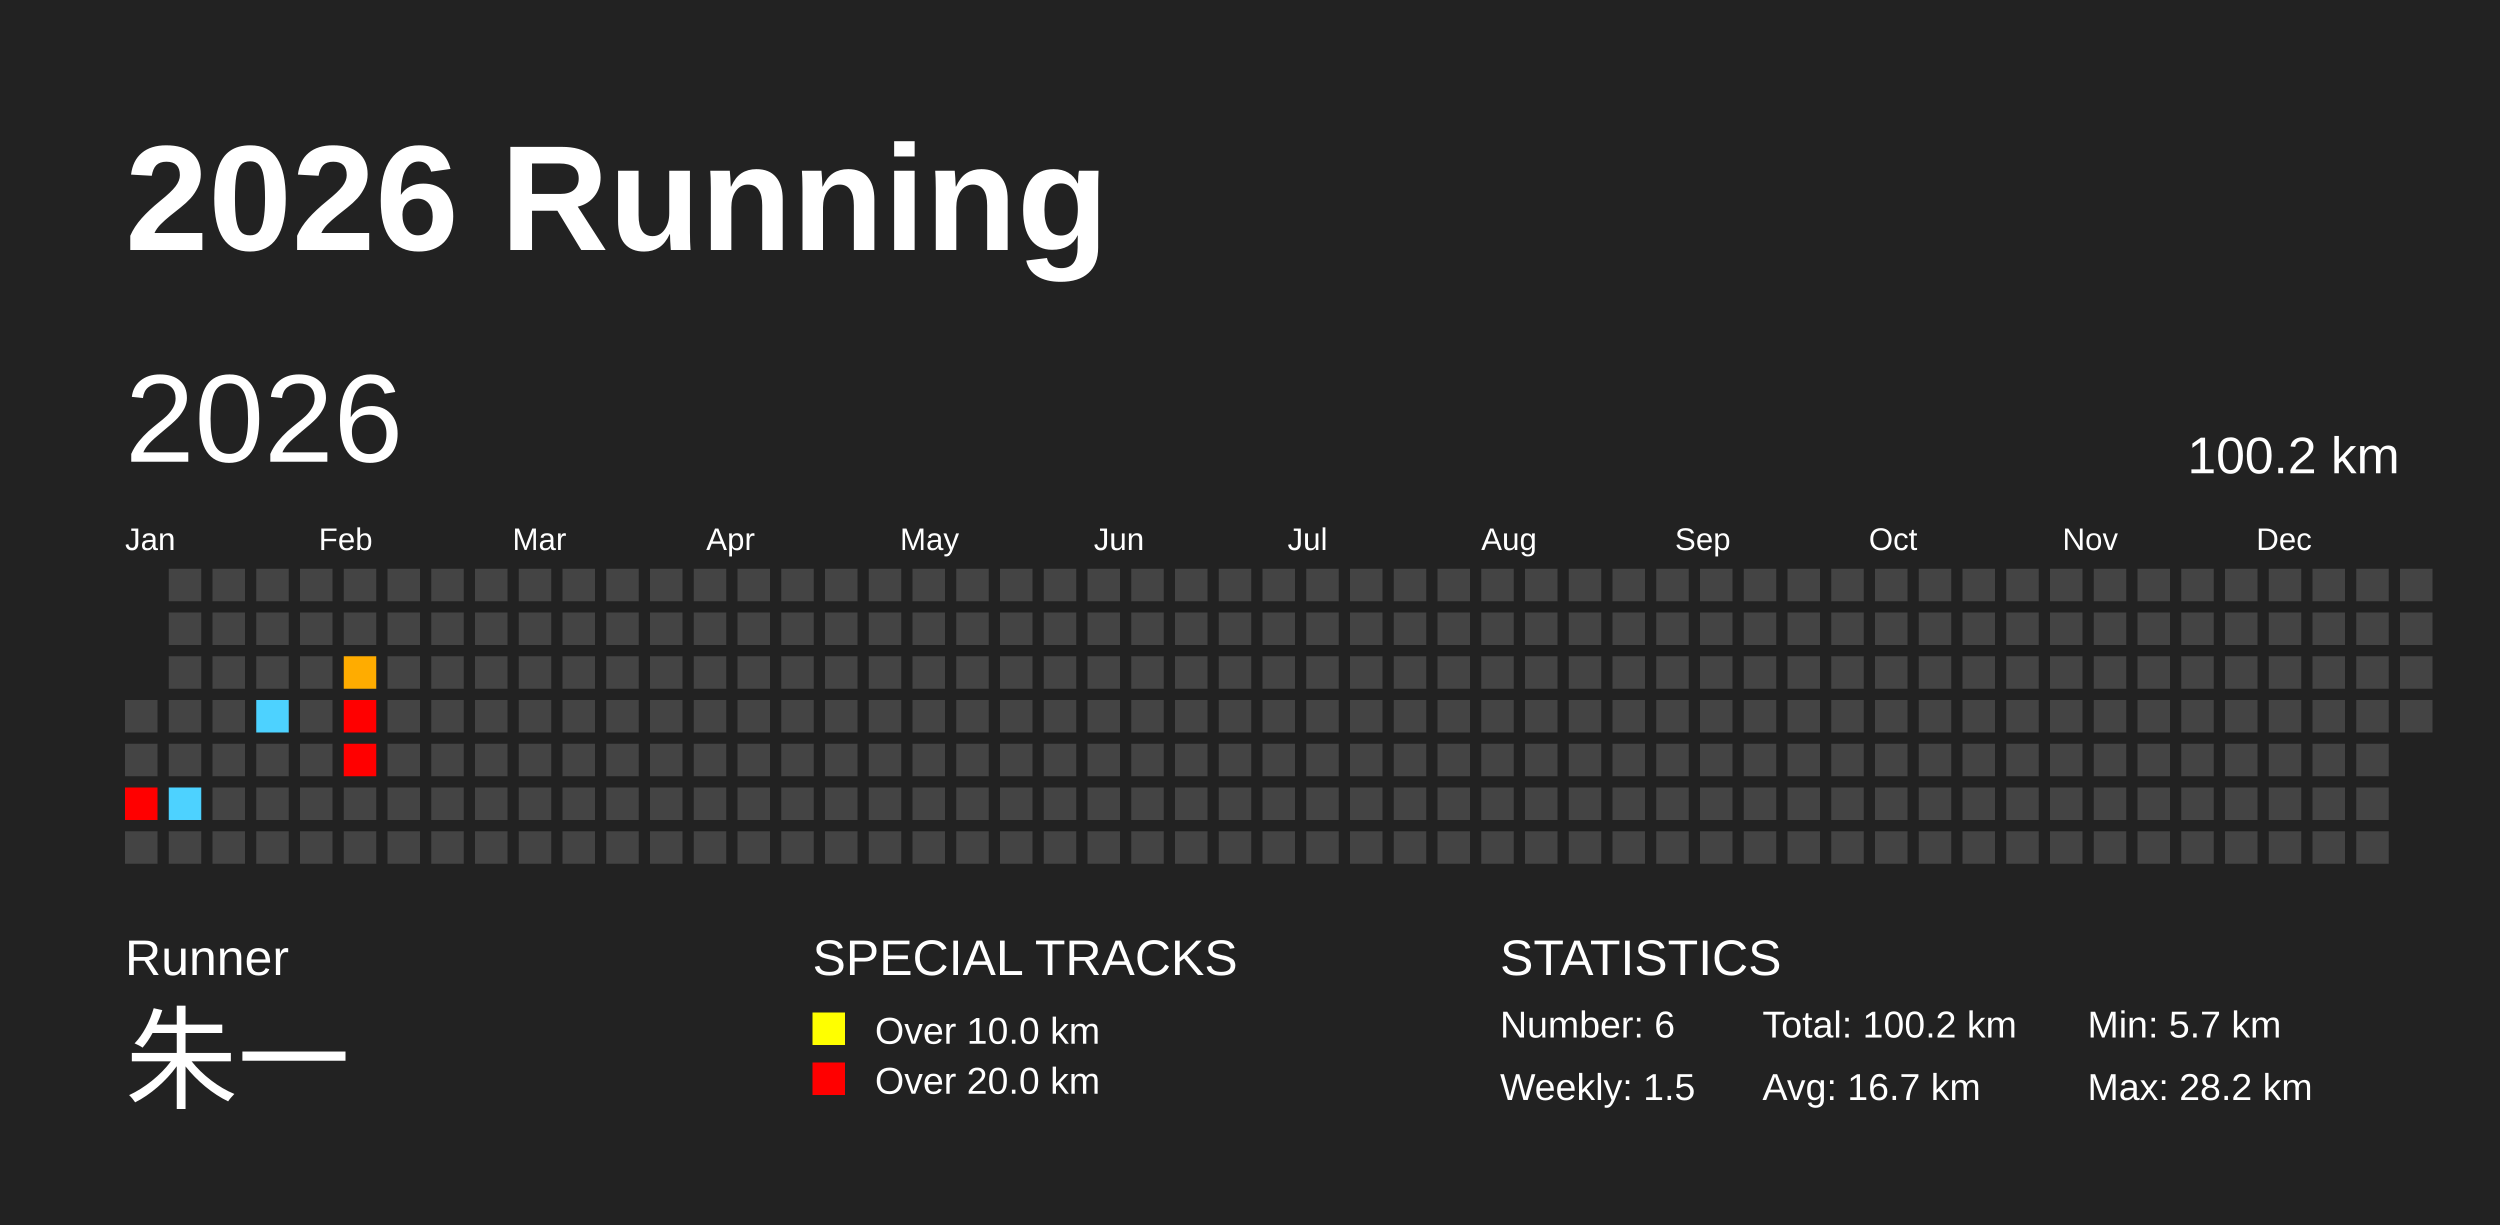
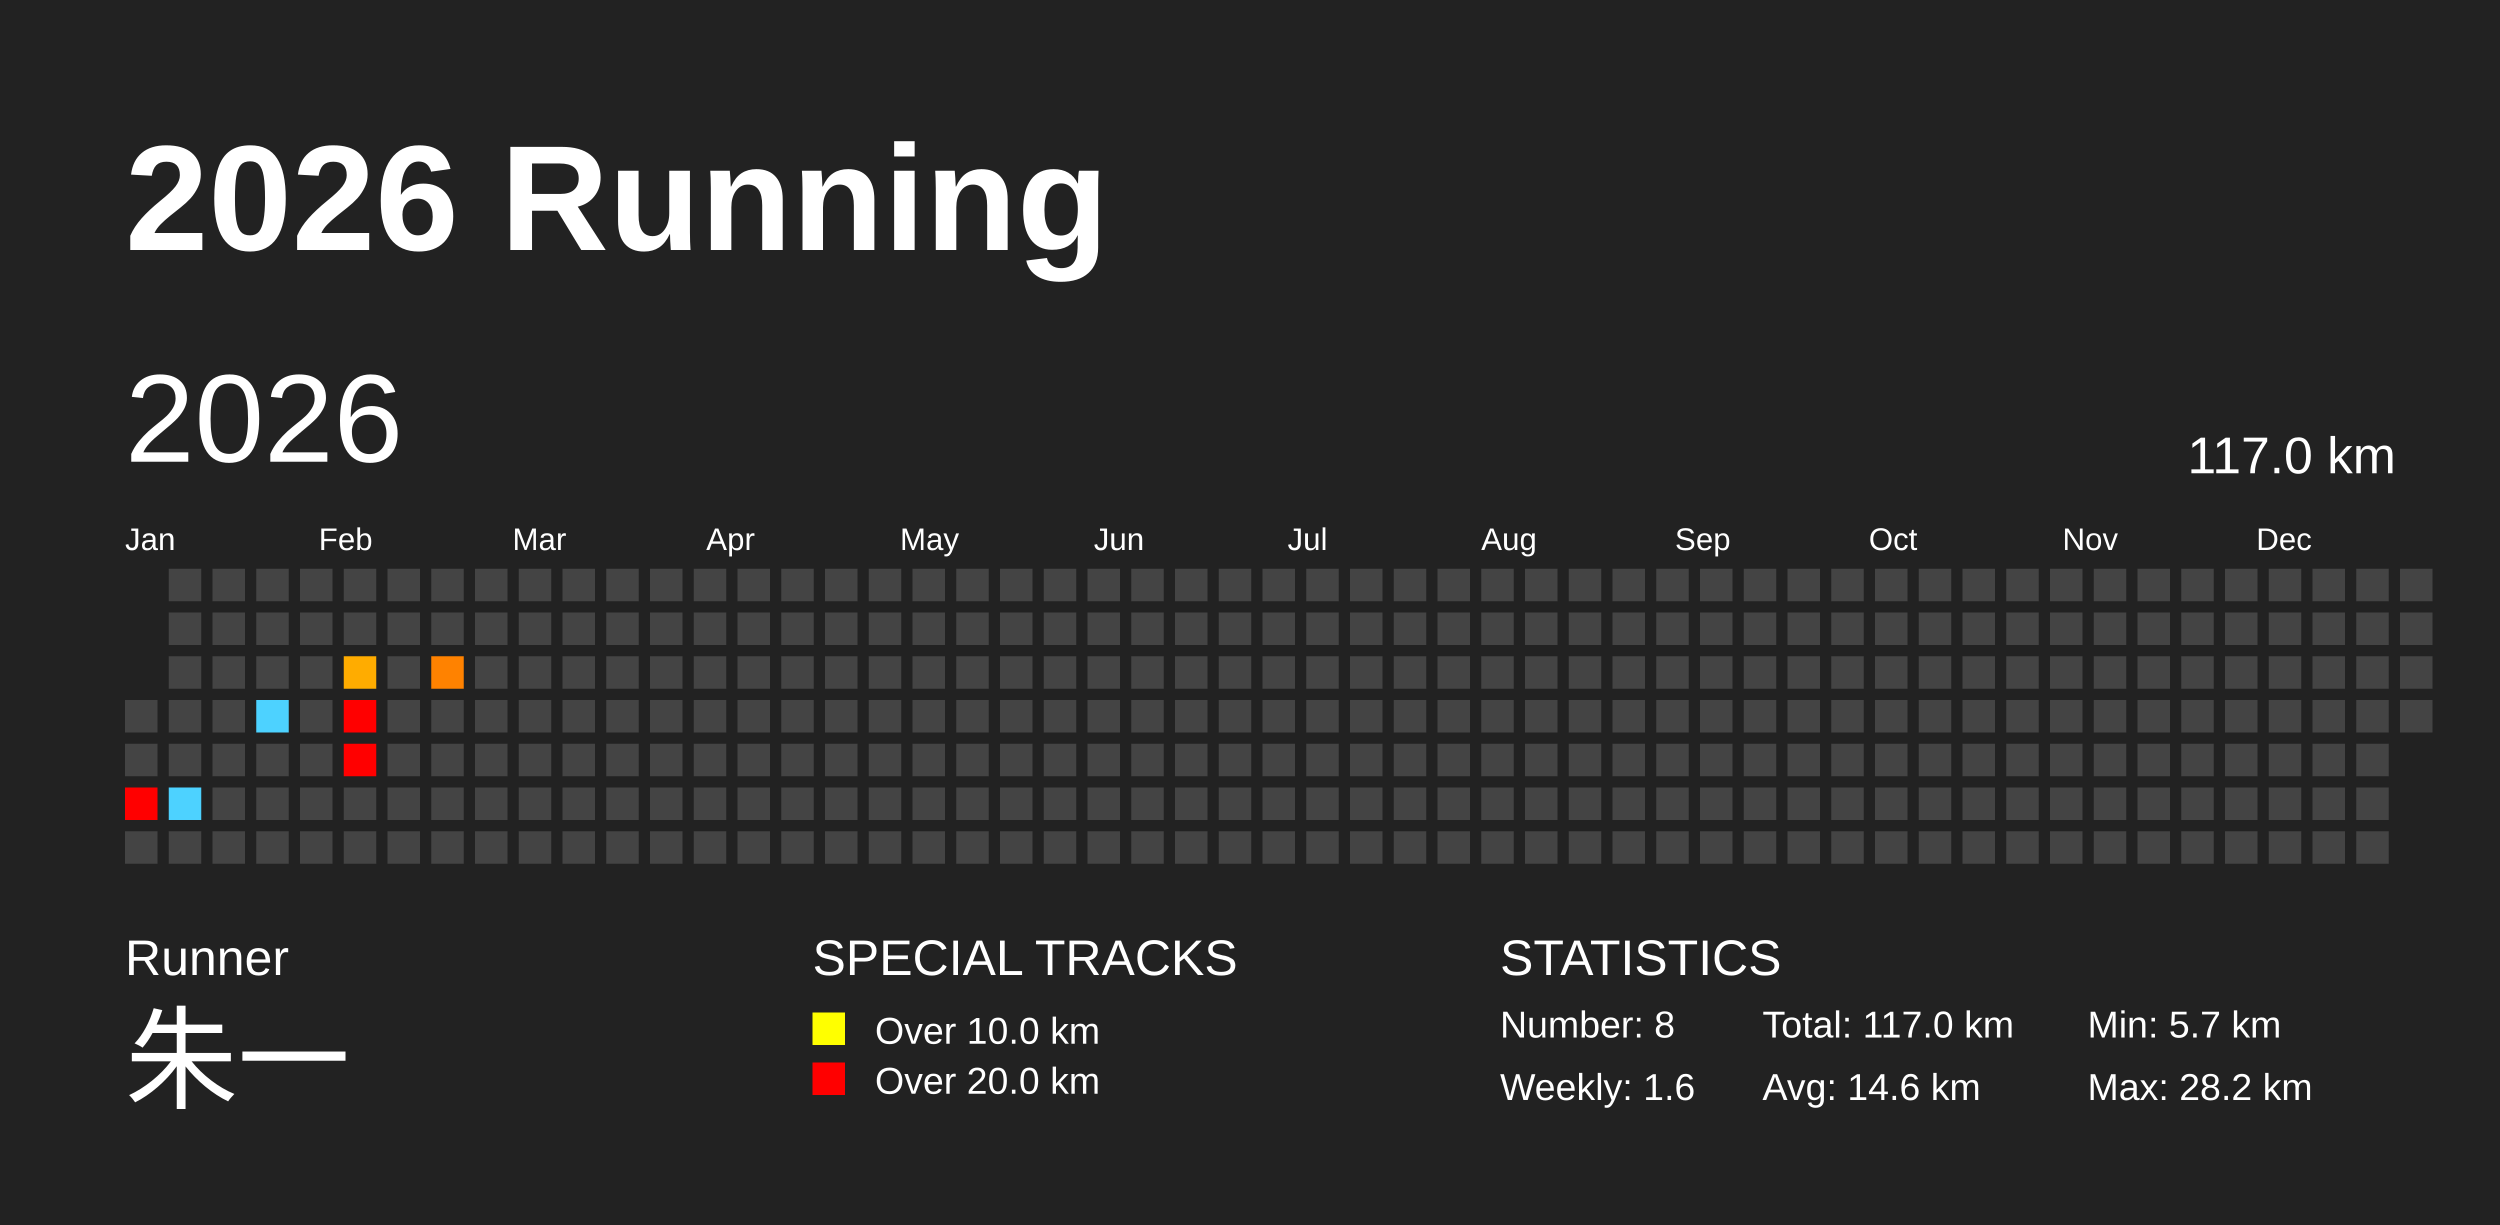
<svg xmlns="http://www.w3.org/2000/svg" baseProfile="full" height="98mm" version="1.1" viewBox="0,0,200,98" width="200mm">
  <defs />
  <rect fill="#222222" height="98" width="200" x="0" y="0" />
  <text fill="#FFFFFF" style="font-size:12px; font-family:Arial; font-weight:bold;" x="10" y="20">2026 Running</text>
  <text fill="#FFFFFF" style="font-size:4px; font-family:Arial" x="10" y="78">Runner</text>
  <text fill="#FFFFFF" style="font-size:9px; font-family:Arial" x="10" y="88">朱一</text>
  <text fill="#FFFFFF" style="font-size:4px; font-family:Arial" x="65" y="78">SPECIAL TRACKS</text>
  <rect fill="yellow" height="2.6" width="2.6" x="65" y="81" />
  <text fill="#FFFFFF" style="font-size:3px; font-family:Arial" x="70" y="83.5">Over 10.0 km</text>
  <rect fill="red" height="2.6" width="2.6" x="65" y="85" />
  <text fill="#FFFFFF" style="font-size:3px; font-family:Arial" x="70" y="87.5">Over 20.0 km</text>
  <text fill="#FFFFFF" style="font-size:4px; font-family:Arial" x="120" y="78">STATISTICS</text>
-   <text fill="#FFFFFF" style="font-size:3px; font-family:Arial" x="120" y="83">Number: 6</text>
-   <text fill="#FFFFFF" style="font-size:3px; font-family:Arial" x="120" y="88">Weekly: 1.5</text>
-   <text fill="#FFFFFF" style="font-size:3px; font-family:Arial" x="141" y="83">Total: 100.2 km</text>
-   <text fill="#FFFFFF" style="font-size:3px; font-family:Arial" x="141" y="88">Avg: 16.7 km</text>
+   <text fill="#FFFFFF" style="font-size:3px; font-family:Arial" x="120" y="83">Number: 8</text>
+   <text fill="#FFFFFF" style="font-size:3px; font-family:Arial" x="120" y="88">Weekly: 1.6</text>
+   <text fill="#FFFFFF" style="font-size:3px; font-family:Arial" x="141" y="83">Total: 117.0 km</text>
+   <text fill="#FFFFFF" style="font-size:3px; font-family:Arial" x="141" y="88">Avg: 14.6 km</text>
  <text fill="#FFFFFF" style="font-size:3px; font-family:Arial" x="167" y="83">Min: 5.7 km</text>
  <text fill="#FFFFFF" style="font-size:3px; font-family:Arial" x="167" y="88">Max: 28.2 km</text>
  <text dominant-baseline="hanging" fill="#FFFFFF" style="font-size:10.0px; font-family:Arial;" x="10" y="30">2026</text>
-   <text dominant-baseline="hanging" fill="#FFFFFF" style="font-size:4.125px; font-family:Arial;" x="175" y="35">100.2 km</text>
+   <text dominant-baseline="hanging" fill="#FFFFFF" style="font-size:4.125px; font-family:Arial;" x="175" y="35">117.0 km</text>
  <text fill="#FFFFFF" style="font-size:2.5px; font-family:Arial" x="10.0" y="44">Jan</text>
  <text fill="#FFFFFF" style="font-size:2.5px; font-family:Arial" x="25.5" y="44">Feb</text>
  <text fill="#FFFFFF" style="font-size:2.5px; font-family:Arial" x="41.0" y="44">Mar</text>
  <text fill="#FFFFFF" style="font-size:2.5px; font-family:Arial" x="56.5" y="44">Apr</text>
  <text fill="#FFFFFF" style="font-size:2.5px; font-family:Arial" x="72.0" y="44">May</text>
  <text fill="#FFFFFF" style="font-size:2.5px; font-family:Arial" x="87.5" y="44">Jun</text>
  <text fill="#FFFFFF" style="font-size:2.5px; font-family:Arial" x="103.0" y="44">Jul</text>
  <text fill="#FFFFFF" style="font-size:2.5px; font-family:Arial" x="118.5" y="44">Aug</text>
  <text fill="#FFFFFF" style="font-size:2.5px; font-family:Arial" x="134.0" y="44">Sep</text>
  <text fill="#FFFFFF" style="font-size:2.5px; font-family:Arial" x="149.5" y="44">Oct</text>
  <text fill="#FFFFFF" style="font-size:2.5px; font-family:Arial" x="165.0" y="44">Nov</text>
  <text fill="#FFFFFF" style="font-size:2.5px; font-family:Arial" x="180.5" y="44">Dec</text>
  <rect fill="#444444" height="2.6" width="2.6" x="10.0" y="56.0" />
  <rect fill="#444444" height="2.6" width="2.6" x="10.0" y="59.5" />
  <rect fill="red" height="2.6" width="2.6" x="10.0" y="63.0" />
  <rect fill="#444444" height="2.6" width="2.6" x="10.0" y="66.5" />
  <rect fill="#444444" height="2.6" width="2.6" x="13.5" y="45.5" />
  <rect fill="#444444" height="2.6" width="2.6" x="13.5" y="49.0" />
  <rect fill="#444444" height="2.6" width="2.6" x="13.5" y="52.5" />
  <rect fill="#444444" height="2.6" width="2.6" x="13.5" y="56.0" />
  <rect fill="#444444" height="2.6" width="2.6" x="13.5" y="59.5" />
  <rect fill="#4dd2ff" height="2.6" width="2.6" x="13.5" y="63.0" />
  <rect fill="#444444" height="2.6" width="2.6" x="13.5" y="66.5" />
  <rect fill="#444444" height="2.6" width="2.6" x="17.0" y="45.5" />
  <rect fill="#444444" height="2.6" width="2.6" x="17.0" y="49.0" />
  <rect fill="#444444" height="2.6" width="2.6" x="17.0" y="52.5" />
  <rect fill="#444444" height="2.6" width="2.6" x="17.0" y="56.0" />
  <rect fill="#444444" height="2.6" width="2.6" x="17.0" y="59.5" />
  <rect fill="#444444" height="2.6" width="2.6" x="17.0" y="63.0" />
  <rect fill="#444444" height="2.6" width="2.6" x="17.0" y="66.5" />
  <rect fill="#444444" height="2.6" width="2.6" x="20.5" y="45.5" />
  <rect fill="#444444" height="2.6" width="2.6" x="20.5" y="49.0" />
  <rect fill="#444444" height="2.6" width="2.6" x="20.5" y="52.5" />
  <rect fill="#4dd2ff" height="2.6" width="2.6" x="20.5" y="56.0" />
  <rect fill="#444444" height="2.6" width="2.6" x="20.5" y="59.5" />
  <rect fill="#444444" height="2.6" width="2.6" x="20.5" y="63.0" />
  <rect fill="#444444" height="2.6" width="2.6" x="20.5" y="66.5" />
  <rect fill="#444444" height="2.6" width="2.6" x="24.0" y="45.5" />
  <rect fill="#444444" height="2.6" width="2.6" x="24.0" y="49.0" />
  <rect fill="#444444" height="2.6" width="2.6" x="24.0" y="52.5" />
  <rect fill="#444444" height="2.6" width="2.6" x="24.0" y="56.0" />
  <rect fill="#444444" height="2.6" width="2.6" x="24.0" y="59.5" />
  <rect fill="#444444" height="2.6" width="2.6" x="24.0" y="63.0" />
  <rect fill="#444444" height="2.6" width="2.6" x="24.0" y="66.5" />
  <rect fill="#444444" height="2.6" width="2.6" x="27.5" y="45.5" />
  <rect fill="#444444" height="2.6" width="2.6" x="27.5" y="49.0" />
  <rect fill="#ffac00" height="2.6" width="2.6" x="27.5" y="52.5" />
  <rect fill="red" height="2.6" width="2.6" x="27.5" y="56.0" />
  <rect fill="red" height="2.6" width="2.6" x="27.5" y="59.5" />
  <rect fill="#444444" height="2.6" width="2.6" x="27.5" y="63.0" />
  <rect fill="#444444" height="2.6" width="2.6" x="27.5" y="66.5" />
  <rect fill="#444444" height="2.6" width="2.6" x="31.0" y="45.5" />
  <rect fill="#444444" height="2.6" width="2.6" x="31.0" y="49.0" />
  <rect fill="#444444" height="2.6" width="2.6" x="31.0" y="52.5" />
  <rect fill="#444444" height="2.6" width="2.6" x="31.0" y="56.0" />
  <rect fill="#444444" height="2.6" width="2.6" x="31.0" y="59.5" />
  <rect fill="#444444" height="2.6" width="2.6" x="31.0" y="63.0" />
  <rect fill="#444444" height="2.6" width="2.6" x="31.0" y="66.5" />
  <rect fill="#444444" height="2.6" width="2.6" x="34.5" y="45.5" />
  <rect fill="#444444" height="2.6" width="2.6" x="34.5" y="49.0" />
-   <rect fill="#444444" height="2.6" width="2.6" x="34.5" y="52.5" />
+   <rect fill="#ff8200" height="2.6" width="2.6" x="34.5" y="52.5" />
  <rect fill="#444444" height="2.6" width="2.6" x="34.5" y="56.0" />
  <rect fill="#444444" height="2.6" width="2.6" x="34.5" y="59.5" />
  <rect fill="#444444" height="2.6" width="2.6" x="34.5" y="63.0" />
  <rect fill="#444444" height="2.6" width="2.6" x="34.5" y="66.5" />
  <rect fill="#444444" height="2.6" width="2.6" x="38.0" y="45.5" />
  <rect fill="#444444" height="2.6" width="2.6" x="38.0" y="49.0" />
  <rect fill="#444444" height="2.6" width="2.6" x="38.0" y="52.5" />
  <rect fill="#444444" height="2.6" width="2.6" x="38.0" y="56.0" />
  <rect fill="#444444" height="2.6" width="2.6" x="38.0" y="59.5" />
  <rect fill="#444444" height="2.6" width="2.6" x="38.0" y="63.0" />
  <rect fill="#444444" height="2.6" width="2.6" x="38.0" y="66.5" />
  <rect fill="#444444" height="2.6" width="2.6" x="41.5" y="45.5" />
  <rect fill="#444444" height="2.6" width="2.6" x="41.5" y="49.0" />
  <rect fill="#444444" height="2.6" width="2.6" x="41.5" y="52.5" />
  <rect fill="#444444" height="2.6" width="2.6" x="41.5" y="56.0" />
  <rect fill="#444444" height="2.6" width="2.6" x="41.5" y="59.5" />
  <rect fill="#444444" height="2.6" width="2.6" x="41.5" y="63.0" />
  <rect fill="#444444" height="2.6" width="2.6" x="41.5" y="66.5" />
  <rect fill="#444444" height="2.6" width="2.6" x="45.0" y="45.5" />
  <rect fill="#444444" height="2.6" width="2.6" x="45.0" y="49.0" />
  <rect fill="#444444" height="2.6" width="2.6" x="45.0" y="52.5" />
  <rect fill="#444444" height="2.6" width="2.6" x="45.0" y="56.0" />
  <rect fill="#444444" height="2.6" width="2.6" x="45.0" y="59.5" />
  <rect fill="#444444" height="2.6" width="2.6" x="45.0" y="63.0" />
  <rect fill="#444444" height="2.6" width="2.6" x="45.0" y="66.5" />
  <rect fill="#444444" height="2.6" width="2.6" x="48.5" y="45.5" />
  <rect fill="#444444" height="2.6" width="2.6" x="48.5" y="49.0" />
  <rect fill="#444444" height="2.6" width="2.6" x="48.5" y="52.5" />
  <rect fill="#444444" height="2.6" width="2.6" x="48.5" y="56.0" />
  <rect fill="#444444" height="2.6" width="2.6" x="48.5" y="59.5" />
  <rect fill="#444444" height="2.6" width="2.6" x="48.5" y="63.0" />
  <rect fill="#444444" height="2.6" width="2.6" x="48.5" y="66.5" />
  <rect fill="#444444" height="2.6" width="2.6" x="52.0" y="45.5" />
  <rect fill="#444444" height="2.6" width="2.6" x="52.0" y="49.0" />
  <rect fill="#444444" height="2.6" width="2.6" x="52.0" y="52.5" />
  <rect fill="#444444" height="2.6" width="2.6" x="52.0" y="56.0" />
  <rect fill="#444444" height="2.6" width="2.6" x="52.0" y="59.5" />
  <rect fill="#444444" height="2.6" width="2.6" x="52.0" y="63.0" />
  <rect fill="#444444" height="2.6" width="2.6" x="52.0" y="66.5" />
  <rect fill="#444444" height="2.6" width="2.6" x="55.5" y="45.5" />
  <rect fill="#444444" height="2.6" width="2.6" x="55.5" y="49.0" />
  <rect fill="#444444" height="2.6" width="2.6" x="55.5" y="52.5" />
  <rect fill="#444444" height="2.6" width="2.6" x="55.5" y="56.0" />
  <rect fill="#444444" height="2.6" width="2.6" x="55.5" y="59.5" />
  <rect fill="#444444" height="2.6" width="2.6" x="55.5" y="63.0" />
  <rect fill="#444444" height="2.6" width="2.6" x="55.5" y="66.5" />
  <rect fill="#444444" height="2.6" width="2.6" x="59.0" y="45.5" />
  <rect fill="#444444" height="2.6" width="2.6" x="59.0" y="49.0" />
  <rect fill="#444444" height="2.6" width="2.6" x="59.0" y="52.5" />
  <rect fill="#444444" height="2.6" width="2.6" x="59.0" y="56.0" />
  <rect fill="#444444" height="2.6" width="2.6" x="59.0" y="59.5" />
  <rect fill="#444444" height="2.6" width="2.6" x="59.0" y="63.0" />
  <rect fill="#444444" height="2.6" width="2.6" x="59.0" y="66.5" />
  <rect fill="#444444" height="2.6" width="2.6" x="62.5" y="45.5" />
  <rect fill="#444444" height="2.6" width="2.6" x="62.5" y="49.0" />
  <rect fill="#444444" height="2.6" width="2.6" x="62.5" y="52.5" />
  <rect fill="#444444" height="2.6" width="2.6" x="62.5" y="56.0" />
  <rect fill="#444444" height="2.6" width="2.6" x="62.5" y="59.5" />
  <rect fill="#444444" height="2.6" width="2.6" x="62.5" y="63.0" />
  <rect fill="#444444" height="2.6" width="2.6" x="62.5" y="66.5" />
  <rect fill="#444444" height="2.6" width="2.6" x="66.0" y="45.5" />
  <rect fill="#444444" height="2.6" width="2.6" x="66.0" y="49.0" />
  <rect fill="#444444" height="2.6" width="2.6" x="66.0" y="52.5" />
  <rect fill="#444444" height="2.6" width="2.6" x="66.0" y="56.0" />
  <rect fill="#444444" height="2.6" width="2.6" x="66.0" y="59.5" />
  <rect fill="#444444" height="2.6" width="2.6" x="66.0" y="63.0" />
  <rect fill="#444444" height="2.6" width="2.6" x="66.0" y="66.5" />
  <rect fill="#444444" height="2.6" width="2.6" x="69.5" y="45.5" />
  <rect fill="#444444" height="2.6" width="2.6" x="69.5" y="49.0" />
  <rect fill="#444444" height="2.6" width="2.6" x="69.5" y="52.5" />
  <rect fill="#444444" height="2.6" width="2.6" x="69.5" y="56.0" />
  <rect fill="#444444" height="2.6" width="2.6" x="69.5" y="59.5" />
  <rect fill="#444444" height="2.6" width="2.6" x="69.5" y="63.0" />
  <rect fill="#444444" height="2.6" width="2.6" x="69.5" y="66.5" />
  <rect fill="#444444" height="2.6" width="2.6" x="73.0" y="45.5" />
  <rect fill="#444444" height="2.6" width="2.6" x="73.0" y="49.0" />
  <rect fill="#444444" height="2.6" width="2.6" x="73.0" y="52.5" />
  <rect fill="#444444" height="2.6" width="2.6" x="73.0" y="56.0" />
  <rect fill="#444444" height="2.6" width="2.6" x="73.0" y="59.5" />
  <rect fill="#444444" height="2.6" width="2.6" x="73.0" y="63.0" />
  <rect fill="#444444" height="2.6" width="2.6" x="73.0" y="66.5" />
  <rect fill="#444444" height="2.6" width="2.6" x="76.5" y="45.5" />
  <rect fill="#444444" height="2.6" width="2.6" x="76.5" y="49.0" />
  <rect fill="#444444" height="2.6" width="2.6" x="76.5" y="52.5" />
  <rect fill="#444444" height="2.6" width="2.6" x="76.5" y="56.0" />
  <rect fill="#444444" height="2.6" width="2.6" x="76.5" y="59.5" />
  <rect fill="#444444" height="2.6" width="2.6" x="76.5" y="63.0" />
  <rect fill="#444444" height="2.6" width="2.6" x="76.5" y="66.5" />
  <rect fill="#444444" height="2.6" width="2.6" x="80.0" y="45.5" />
  <rect fill="#444444" height="2.6" width="2.6" x="80.0" y="49.0" />
  <rect fill="#444444" height="2.6" width="2.6" x="80.0" y="52.5" />
  <rect fill="#444444" height="2.6" width="2.6" x="80.0" y="56.0" />
  <rect fill="#444444" height="2.6" width="2.6" x="80.0" y="59.5" />
  <rect fill="#444444" height="2.6" width="2.6" x="80.0" y="63.0" />
  <rect fill="#444444" height="2.6" width="2.6" x="80.0" y="66.5" />
  <rect fill="#444444" height="2.6" width="2.6" x="83.5" y="45.5" />
  <rect fill="#444444" height="2.6" width="2.6" x="83.5" y="49.0" />
  <rect fill="#444444" height="2.6" width="2.6" x="83.5" y="52.5" />
  <rect fill="#444444" height="2.6" width="2.6" x="83.5" y="56.0" />
  <rect fill="#444444" height="2.6" width="2.6" x="83.5" y="59.5" />
  <rect fill="#444444" height="2.6" width="2.6" x="83.5" y="63.0" />
  <rect fill="#444444" height="2.6" width="2.6" x="83.5" y="66.5" />
  <rect fill="#444444" height="2.6" width="2.6" x="87.0" y="45.5" />
  <rect fill="#444444" height="2.6" width="2.6" x="87.0" y="49.0" />
  <rect fill="#444444" height="2.6" width="2.6" x="87.0" y="52.5" />
  <rect fill="#444444" height="2.6" width="2.6" x="87.0" y="56.0" />
  <rect fill="#444444" height="2.6" width="2.6" x="87.0" y="59.5" />
  <rect fill="#444444" height="2.6" width="2.6" x="87.0" y="63.0" />
  <rect fill="#444444" height="2.6" width="2.6" x="87.0" y="66.5" />
  <rect fill="#444444" height="2.6" width="2.6" x="90.5" y="45.5" />
  <rect fill="#444444" height="2.6" width="2.6" x="90.5" y="49.0" />
  <rect fill="#444444" height="2.6" width="2.6" x="90.5" y="52.5" />
  <rect fill="#444444" height="2.6" width="2.6" x="90.5" y="56.0" />
  <rect fill="#444444" height="2.6" width="2.6" x="90.5" y="59.5" />
  <rect fill="#444444" height="2.6" width="2.6" x="90.5" y="63.0" />
  <rect fill="#444444" height="2.6" width="2.6" x="90.5" y="66.5" />
  <rect fill="#444444" height="2.6" width="2.6" x="94.0" y="45.5" />
  <rect fill="#444444" height="2.6" width="2.6" x="94.0" y="49.0" />
  <rect fill="#444444" height="2.6" width="2.6" x="94.0" y="52.5" />
  <rect fill="#444444" height="2.6" width="2.6" x="94.0" y="56.0" />
  <rect fill="#444444" height="2.6" width="2.6" x="94.0" y="59.5" />
  <rect fill="#444444" height="2.6" width="2.6" x="94.0" y="63.0" />
  <rect fill="#444444" height="2.6" width="2.6" x="94.0" y="66.5" />
  <rect fill="#444444" height="2.6" width="2.6" x="97.5" y="45.5" />
  <rect fill="#444444" height="2.6" width="2.6" x="97.5" y="49.0" />
  <rect fill="#444444" height="2.6" width="2.6" x="97.5" y="52.5" />
  <rect fill="#444444" height="2.6" width="2.6" x="97.5" y="56.0" />
  <rect fill="#444444" height="2.6" width="2.6" x="97.5" y="59.5" />
  <rect fill="#444444" height="2.6" width="2.6" x="97.5" y="63.0" />
  <rect fill="#444444" height="2.6" width="2.6" x="97.5" y="66.5" />
  <rect fill="#444444" height="2.6" width="2.6" x="101.0" y="45.5" />
  <rect fill="#444444" height="2.6" width="2.6" x="101.0" y="49.0" />
  <rect fill="#444444" height="2.6" width="2.6" x="101.0" y="52.5" />
  <rect fill="#444444" height="2.6" width="2.6" x="101.0" y="56.0" />
  <rect fill="#444444" height="2.6" width="2.6" x="101.0" y="59.5" />
  <rect fill="#444444" height="2.6" width="2.6" x="101.0" y="63.0" />
  <rect fill="#444444" height="2.6" width="2.6" x="101.0" y="66.5" />
  <rect fill="#444444" height="2.6" width="2.6" x="104.5" y="45.5" />
  <rect fill="#444444" height="2.6" width="2.6" x="104.5" y="49.0" />
  <rect fill="#444444" height="2.6" width="2.6" x="104.5" y="52.5" />
  <rect fill="#444444" height="2.6" width="2.6" x="104.5" y="56.0" />
  <rect fill="#444444" height="2.6" width="2.6" x="104.5" y="59.5" />
  <rect fill="#444444" height="2.6" width="2.6" x="104.5" y="63.0" />
  <rect fill="#444444" height="2.6" width="2.6" x="104.5" y="66.5" />
  <rect fill="#444444" height="2.6" width="2.6" x="108.0" y="45.5" />
  <rect fill="#444444" height="2.6" width="2.6" x="108.0" y="49.0" />
  <rect fill="#444444" height="2.6" width="2.6" x="108.0" y="52.5" />
  <rect fill="#444444" height="2.6" width="2.6" x="108.0" y="56.0" />
  <rect fill="#444444" height="2.6" width="2.6" x="108.0" y="59.5" />
  <rect fill="#444444" height="2.6" width="2.6" x="108.0" y="63.0" />
  <rect fill="#444444" height="2.6" width="2.6" x="108.0" y="66.5" />
  <rect fill="#444444" height="2.6" width="2.6" x="111.5" y="45.5" />
  <rect fill="#444444" height="2.6" width="2.6" x="111.5" y="49.0" />
  <rect fill="#444444" height="2.6" width="2.6" x="111.5" y="52.5" />
  <rect fill="#444444" height="2.6" width="2.6" x="111.5" y="56.0" />
  <rect fill="#444444" height="2.6" width="2.6" x="111.5" y="59.5" />
  <rect fill="#444444" height="2.6" width="2.6" x="111.5" y="63.0" />
  <rect fill="#444444" height="2.6" width="2.6" x="111.5" y="66.5" />
  <rect fill="#444444" height="2.6" width="2.6" x="115.0" y="45.5" />
  <rect fill="#444444" height="2.6" width="2.6" x="115.0" y="49.0" />
  <rect fill="#444444" height="2.6" width="2.6" x="115.0" y="52.5" />
  <rect fill="#444444" height="2.6" width="2.6" x="115.0" y="56.0" />
  <rect fill="#444444" height="2.6" width="2.6" x="115.0" y="59.5" />
  <rect fill="#444444" height="2.6" width="2.6" x="115.0" y="63.0" />
  <rect fill="#444444" height="2.6" width="2.6" x="115.0" y="66.5" />
  <rect fill="#444444" height="2.6" width="2.6" x="118.5" y="45.5" />
  <rect fill="#444444" height="2.6" width="2.6" x="118.5" y="49.0" />
  <rect fill="#444444" height="2.6" width="2.6" x="118.5" y="52.5" />
  <rect fill="#444444" height="2.6" width="2.6" x="118.5" y="56.0" />
  <rect fill="#444444" height="2.6" width="2.6" x="118.5" y="59.5" />
  <rect fill="#444444" height="2.6" width="2.6" x="118.5" y="63.0" />
  <rect fill="#444444" height="2.6" width="2.6" x="118.5" y="66.5" />
  <rect fill="#444444" height="2.6" width="2.6" x="122.0" y="45.5" />
  <rect fill="#444444" height="2.6" width="2.6" x="122.0" y="49.0" />
  <rect fill="#444444" height="2.6" width="2.6" x="122.0" y="52.5" />
  <rect fill="#444444" height="2.6" width="2.6" x="122.0" y="56.0" />
  <rect fill="#444444" height="2.6" width="2.6" x="122.0" y="59.5" />
  <rect fill="#444444" height="2.6" width="2.6" x="122.0" y="63.0" />
  <rect fill="#444444" height="2.6" width="2.6" x="122.0" y="66.5" />
  <rect fill="#444444" height="2.6" width="2.6" x="125.5" y="45.5" />
  <rect fill="#444444" height="2.6" width="2.6" x="125.5" y="49.0" />
  <rect fill="#444444" height="2.6" width="2.6" x="125.5" y="52.5" />
  <rect fill="#444444" height="2.6" width="2.6" x="125.5" y="56.0" />
  <rect fill="#444444" height="2.6" width="2.6" x="125.5" y="59.5" />
  <rect fill="#444444" height="2.6" width="2.6" x="125.5" y="63.0" />
  <rect fill="#444444" height="2.6" width="2.6" x="125.5" y="66.5" />
  <rect fill="#444444" height="2.6" width="2.6" x="129.0" y="45.5" />
  <rect fill="#444444" height="2.6" width="2.6" x="129.0" y="49.0" />
  <rect fill="#444444" height="2.6" width="2.6" x="129.0" y="52.5" />
  <rect fill="#444444" height="2.6" width="2.6" x="129.0" y="56.0" />
  <rect fill="#444444" height="2.6" width="2.6" x="129.0" y="59.5" />
  <rect fill="#444444" height="2.6" width="2.6" x="129.0" y="63.0" />
  <rect fill="#444444" height="2.6" width="2.6" x="129.0" y="66.5" />
  <rect fill="#444444" height="2.6" width="2.6" x="132.5" y="45.5" />
  <rect fill="#444444" height="2.6" width="2.6" x="132.5" y="49.0" />
  <rect fill="#444444" height="2.6" width="2.6" x="132.5" y="52.5" />
  <rect fill="#444444" height="2.6" width="2.6" x="132.5" y="56.0" />
  <rect fill="#444444" height="2.6" width="2.6" x="132.5" y="59.5" />
  <rect fill="#444444" height="2.6" width="2.6" x="132.5" y="63.0" />
  <rect fill="#444444" height="2.6" width="2.6" x="132.5" y="66.5" />
  <rect fill="#444444" height="2.6" width="2.6" x="136.0" y="45.5" />
  <rect fill="#444444" height="2.6" width="2.6" x="136.0" y="49.0" />
  <rect fill="#444444" height="2.6" width="2.6" x="136.0" y="52.5" />
  <rect fill="#444444" height="2.6" width="2.6" x="136.0" y="56.0" />
  <rect fill="#444444" height="2.6" width="2.6" x="136.0" y="59.5" />
  <rect fill="#444444" height="2.6" width="2.6" x="136.0" y="63.0" />
  <rect fill="#444444" height="2.6" width="2.6" x="136.0" y="66.5" />
  <rect fill="#444444" height="2.6" width="2.6" x="139.5" y="45.5" />
  <rect fill="#444444" height="2.6" width="2.6" x="139.5" y="49.0" />
  <rect fill="#444444" height="2.6" width="2.6" x="139.5" y="52.5" />
  <rect fill="#444444" height="2.6" width="2.6" x="139.5" y="56.0" />
  <rect fill="#444444" height="2.6" width="2.6" x="139.5" y="59.5" />
  <rect fill="#444444" height="2.6" width="2.6" x="139.5" y="63.0" />
  <rect fill="#444444" height="2.6" width="2.6" x="139.5" y="66.5" />
  <rect fill="#444444" height="2.6" width="2.6" x="143.0" y="45.5" />
  <rect fill="#444444" height="2.6" width="2.6" x="143.0" y="49.0" />
  <rect fill="#444444" height="2.6" width="2.6" x="143.0" y="52.5" />
  <rect fill="#444444" height="2.6" width="2.6" x="143.0" y="56.0" />
  <rect fill="#444444" height="2.6" width="2.6" x="143.0" y="59.5" />
  <rect fill="#444444" height="2.6" width="2.6" x="143.0" y="63.0" />
  <rect fill="#444444" height="2.6" width="2.6" x="143.0" y="66.5" />
  <rect fill="#444444" height="2.6" width="2.6" x="146.5" y="45.5" />
  <rect fill="#444444" height="2.6" width="2.6" x="146.5" y="49.0" />
  <rect fill="#444444" height="2.6" width="2.6" x="146.5" y="52.5" />
  <rect fill="#444444" height="2.6" width="2.6" x="146.5" y="56.0" />
  <rect fill="#444444" height="2.6" width="2.6" x="146.5" y="59.5" />
  <rect fill="#444444" height="2.6" width="2.6" x="146.5" y="63.0" />
  <rect fill="#444444" height="2.6" width="2.6" x="146.5" y="66.5" />
  <rect fill="#444444" height="2.6" width="2.6" x="150.0" y="45.5" />
  <rect fill="#444444" height="2.6" width="2.6" x="150.0" y="49.0" />
  <rect fill="#444444" height="2.6" width="2.6" x="150.0" y="52.5" />
  <rect fill="#444444" height="2.6" width="2.6" x="150.0" y="56.0" />
  <rect fill="#444444" height="2.6" width="2.6" x="150.0" y="59.5" />
  <rect fill="#444444" height="2.6" width="2.6" x="150.0" y="63.0" />
  <rect fill="#444444" height="2.6" width="2.6" x="150.0" y="66.5" />
  <rect fill="#444444" height="2.6" width="2.6" x="153.5" y="45.5" />
  <rect fill="#444444" height="2.6" width="2.6" x="153.5" y="49.0" />
  <rect fill="#444444" height="2.6" width="2.6" x="153.5" y="52.5" />
  <rect fill="#444444" height="2.6" width="2.6" x="153.5" y="56.0" />
  <rect fill="#444444" height="2.6" width="2.6" x="153.5" y="59.5" />
  <rect fill="#444444" height="2.6" width="2.6" x="153.5" y="63.0" />
  <rect fill="#444444" height="2.6" width="2.6" x="153.5" y="66.5" />
  <rect fill="#444444" height="2.6" width="2.6" x="157.0" y="45.5" />
  <rect fill="#444444" height="2.6" width="2.6" x="157.0" y="49.0" />
  <rect fill="#444444" height="2.6" width="2.6" x="157.0" y="52.5" />
  <rect fill="#444444" height="2.6" width="2.6" x="157.0" y="56.0" />
  <rect fill="#444444" height="2.6" width="2.6" x="157.0" y="59.5" />
  <rect fill="#444444" height="2.6" width="2.6" x="157.0" y="63.0" />
  <rect fill="#444444" height="2.6" width="2.6" x="157.0" y="66.5" />
  <rect fill="#444444" height="2.6" width="2.6" x="160.5" y="45.5" />
  <rect fill="#444444" height="2.6" width="2.6" x="160.5" y="49.0" />
  <rect fill="#444444" height="2.6" width="2.6" x="160.5" y="52.5" />
  <rect fill="#444444" height="2.6" width="2.6" x="160.5" y="56.0" />
  <rect fill="#444444" height="2.6" width="2.6" x="160.5" y="59.5" />
  <rect fill="#444444" height="2.6" width="2.6" x="160.5" y="63.0" />
  <rect fill="#444444" height="2.6" width="2.6" x="160.5" y="66.5" />
  <rect fill="#444444" height="2.6" width="2.6" x="164.0" y="45.5" />
  <rect fill="#444444" height="2.6" width="2.6" x="164.0" y="49.0" />
  <rect fill="#444444" height="2.6" width="2.6" x="164.0" y="52.5" />
  <rect fill="#444444" height="2.6" width="2.6" x="164.0" y="56.0" />
  <rect fill="#444444" height="2.6" width="2.6" x="164.0" y="59.5" />
  <rect fill="#444444" height="2.6" width="2.6" x="164.0" y="63.0" />
  <rect fill="#444444" height="2.6" width="2.6" x="164.0" y="66.5" />
  <rect fill="#444444" height="2.6" width="2.6" x="167.5" y="45.5" />
  <rect fill="#444444" height="2.6" width="2.6" x="167.5" y="49.0" />
  <rect fill="#444444" height="2.6" width="2.6" x="167.5" y="52.5" />
  <rect fill="#444444" height="2.6" width="2.6" x="167.5" y="56.0" />
  <rect fill="#444444" height="2.6" width="2.6" x="167.5" y="59.5" />
  <rect fill="#444444" height="2.6" width="2.6" x="167.5" y="63.0" />
  <rect fill="#444444" height="2.6" width="2.6" x="167.5" y="66.5" />
  <rect fill="#444444" height="2.6" width="2.6" x="171.0" y="45.5" />
  <rect fill="#444444" height="2.6" width="2.6" x="171.0" y="49.0" />
  <rect fill="#444444" height="2.6" width="2.6" x="171.0" y="52.5" />
  <rect fill="#444444" height="2.6" width="2.6" x="171.0" y="56.0" />
  <rect fill="#444444" height="2.6" width="2.6" x="171.0" y="59.5" />
  <rect fill="#444444" height="2.6" width="2.6" x="171.0" y="63.0" />
  <rect fill="#444444" height="2.6" width="2.6" x="171.0" y="66.5" />
  <rect fill="#444444" height="2.6" width="2.6" x="174.5" y="45.5" />
  <rect fill="#444444" height="2.6" width="2.6" x="174.5" y="49.0" />
  <rect fill="#444444" height="2.6" width="2.6" x="174.5" y="52.5" />
  <rect fill="#444444" height="2.6" width="2.6" x="174.5" y="56.0" />
  <rect fill="#444444" height="2.6" width="2.6" x="174.5" y="59.5" />
  <rect fill="#444444" height="2.6" width="2.6" x="174.5" y="63.0" />
  <rect fill="#444444" height="2.6" width="2.6" x="174.5" y="66.5" />
  <rect fill="#444444" height="2.6" width="2.6" x="178.0" y="45.5" />
  <rect fill="#444444" height="2.6" width="2.6" x="178.0" y="49.0" />
  <rect fill="#444444" height="2.6" width="2.6" x="178.0" y="52.5" />
  <rect fill="#444444" height="2.6" width="2.6" x="178.0" y="56.0" />
  <rect fill="#444444" height="2.6" width="2.6" x="178.0" y="59.5" />
  <rect fill="#444444" height="2.6" width="2.6" x="178.0" y="63.0" />
  <rect fill="#444444" height="2.6" width="2.6" x="178.0" y="66.5" />
  <rect fill="#444444" height="2.6" width="2.6" x="181.5" y="45.5" />
  <rect fill="#444444" height="2.6" width="2.6" x="181.5" y="49.0" />
  <rect fill="#444444" height="2.6" width="2.6" x="181.5" y="52.5" />
  <rect fill="#444444" height="2.6" width="2.6" x="181.5" y="56.0" />
  <rect fill="#444444" height="2.6" width="2.6" x="181.5" y="59.5" />
  <rect fill="#444444" height="2.6" width="2.6" x="181.5" y="63.0" />
  <rect fill="#444444" height="2.6" width="2.6" x="181.5" y="66.5" />
  <rect fill="#444444" height="2.6" width="2.6" x="185.0" y="45.5" />
  <rect fill="#444444" height="2.6" width="2.6" x="185.0" y="49.0" />
  <rect fill="#444444" height="2.6" width="2.6" x="185.0" y="52.5" />
  <rect fill="#444444" height="2.6" width="2.6" x="185.0" y="56.0" />
  <rect fill="#444444" height="2.6" width="2.6" x="185.0" y="59.5" />
  <rect fill="#444444" height="2.6" width="2.6" x="185.0" y="63.0" />
  <rect fill="#444444" height="2.6" width="2.6" x="185.0" y="66.5" />
  <rect fill="#444444" height="2.6" width="2.6" x="188.5" y="45.5" />
  <rect fill="#444444" height="2.6" width="2.6" x="188.5" y="49.0" />
  <rect fill="#444444" height="2.6" width="2.6" x="188.5" y="52.5" />
  <rect fill="#444444" height="2.6" width="2.6" x="188.5" y="56.0" />
  <rect fill="#444444" height="2.6" width="2.6" x="188.5" y="59.5" />
  <rect fill="#444444" height="2.6" width="2.6" x="188.5" y="63.0" />
  <rect fill="#444444" height="2.6" width="2.6" x="188.5" y="66.5" />
  <rect fill="#444444" height="2.6" width="2.6" x="192.0" y="45.5" />
  <rect fill="#444444" height="2.6" width="2.6" x="192.0" y="49.0" />
  <rect fill="#444444" height="2.6" width="2.6" x="192.0" y="52.5" />
  <rect fill="#444444" height="2.6" width="2.6" x="192.0" y="56.0" />
</svg>
